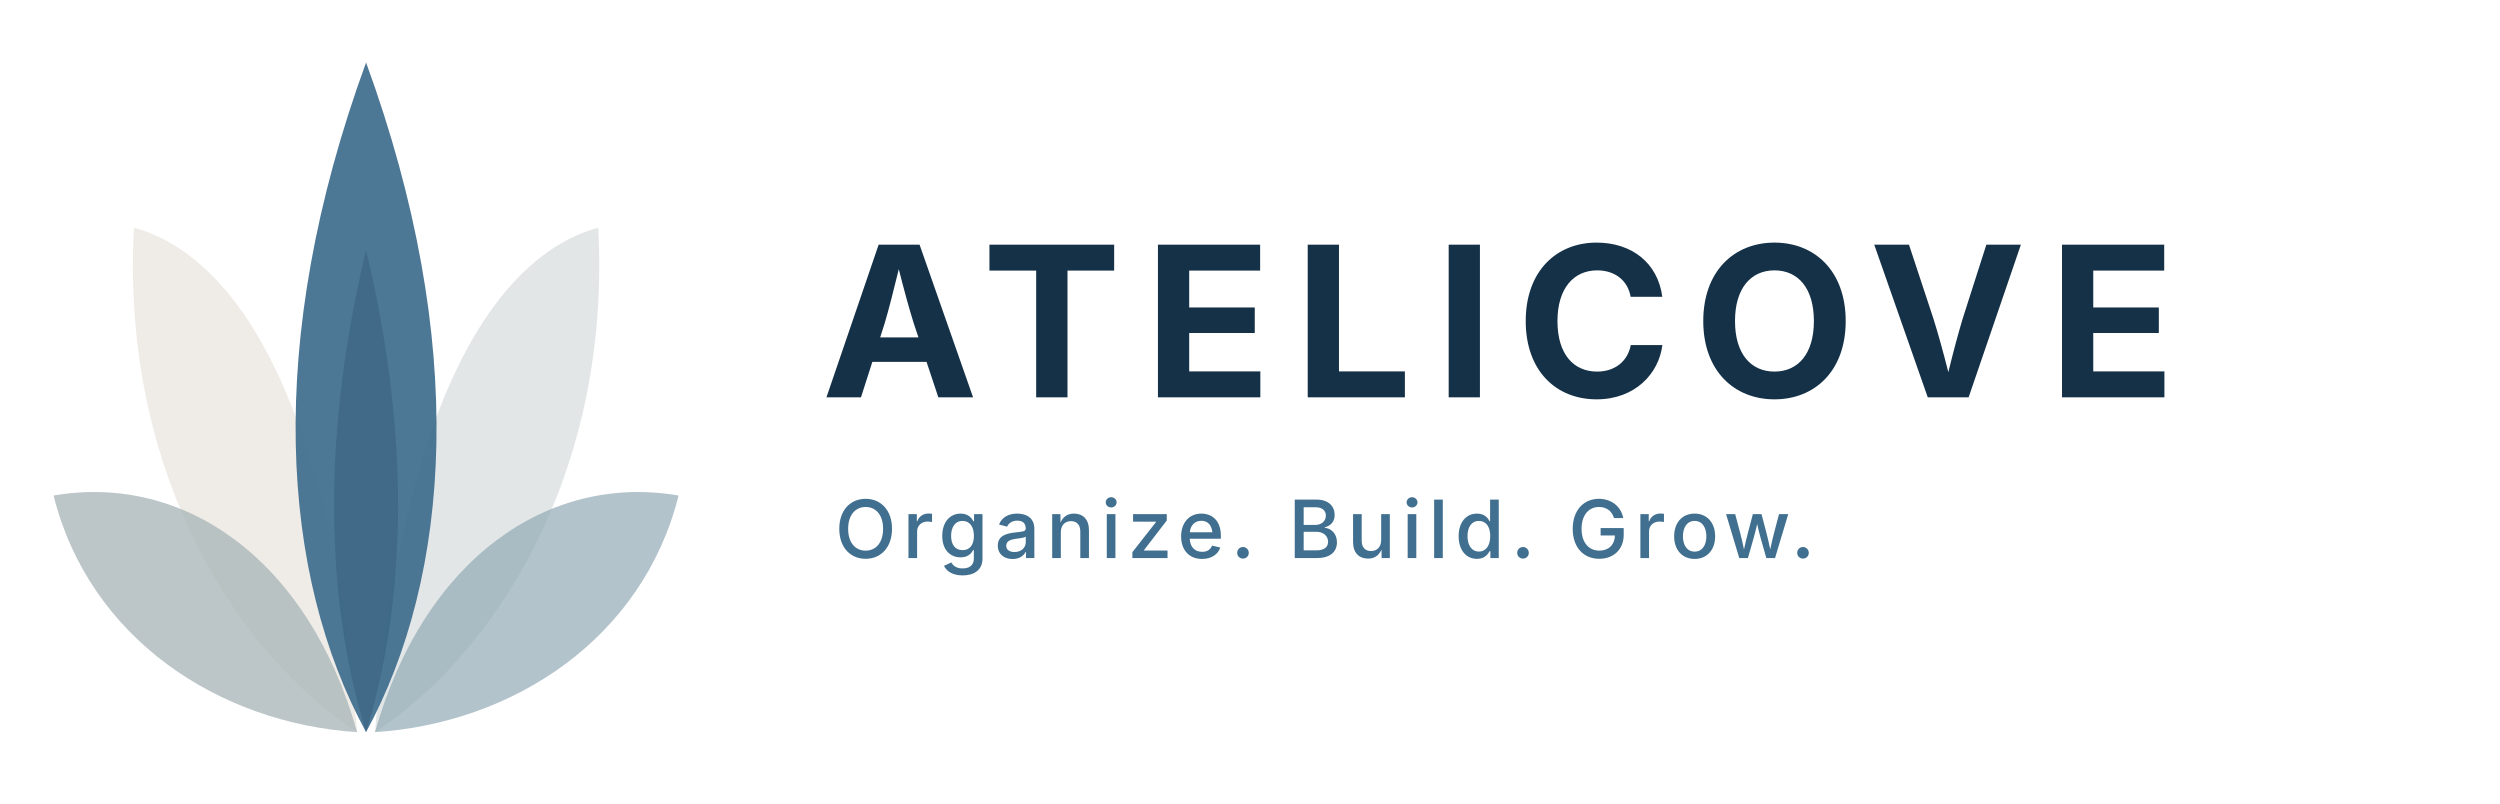
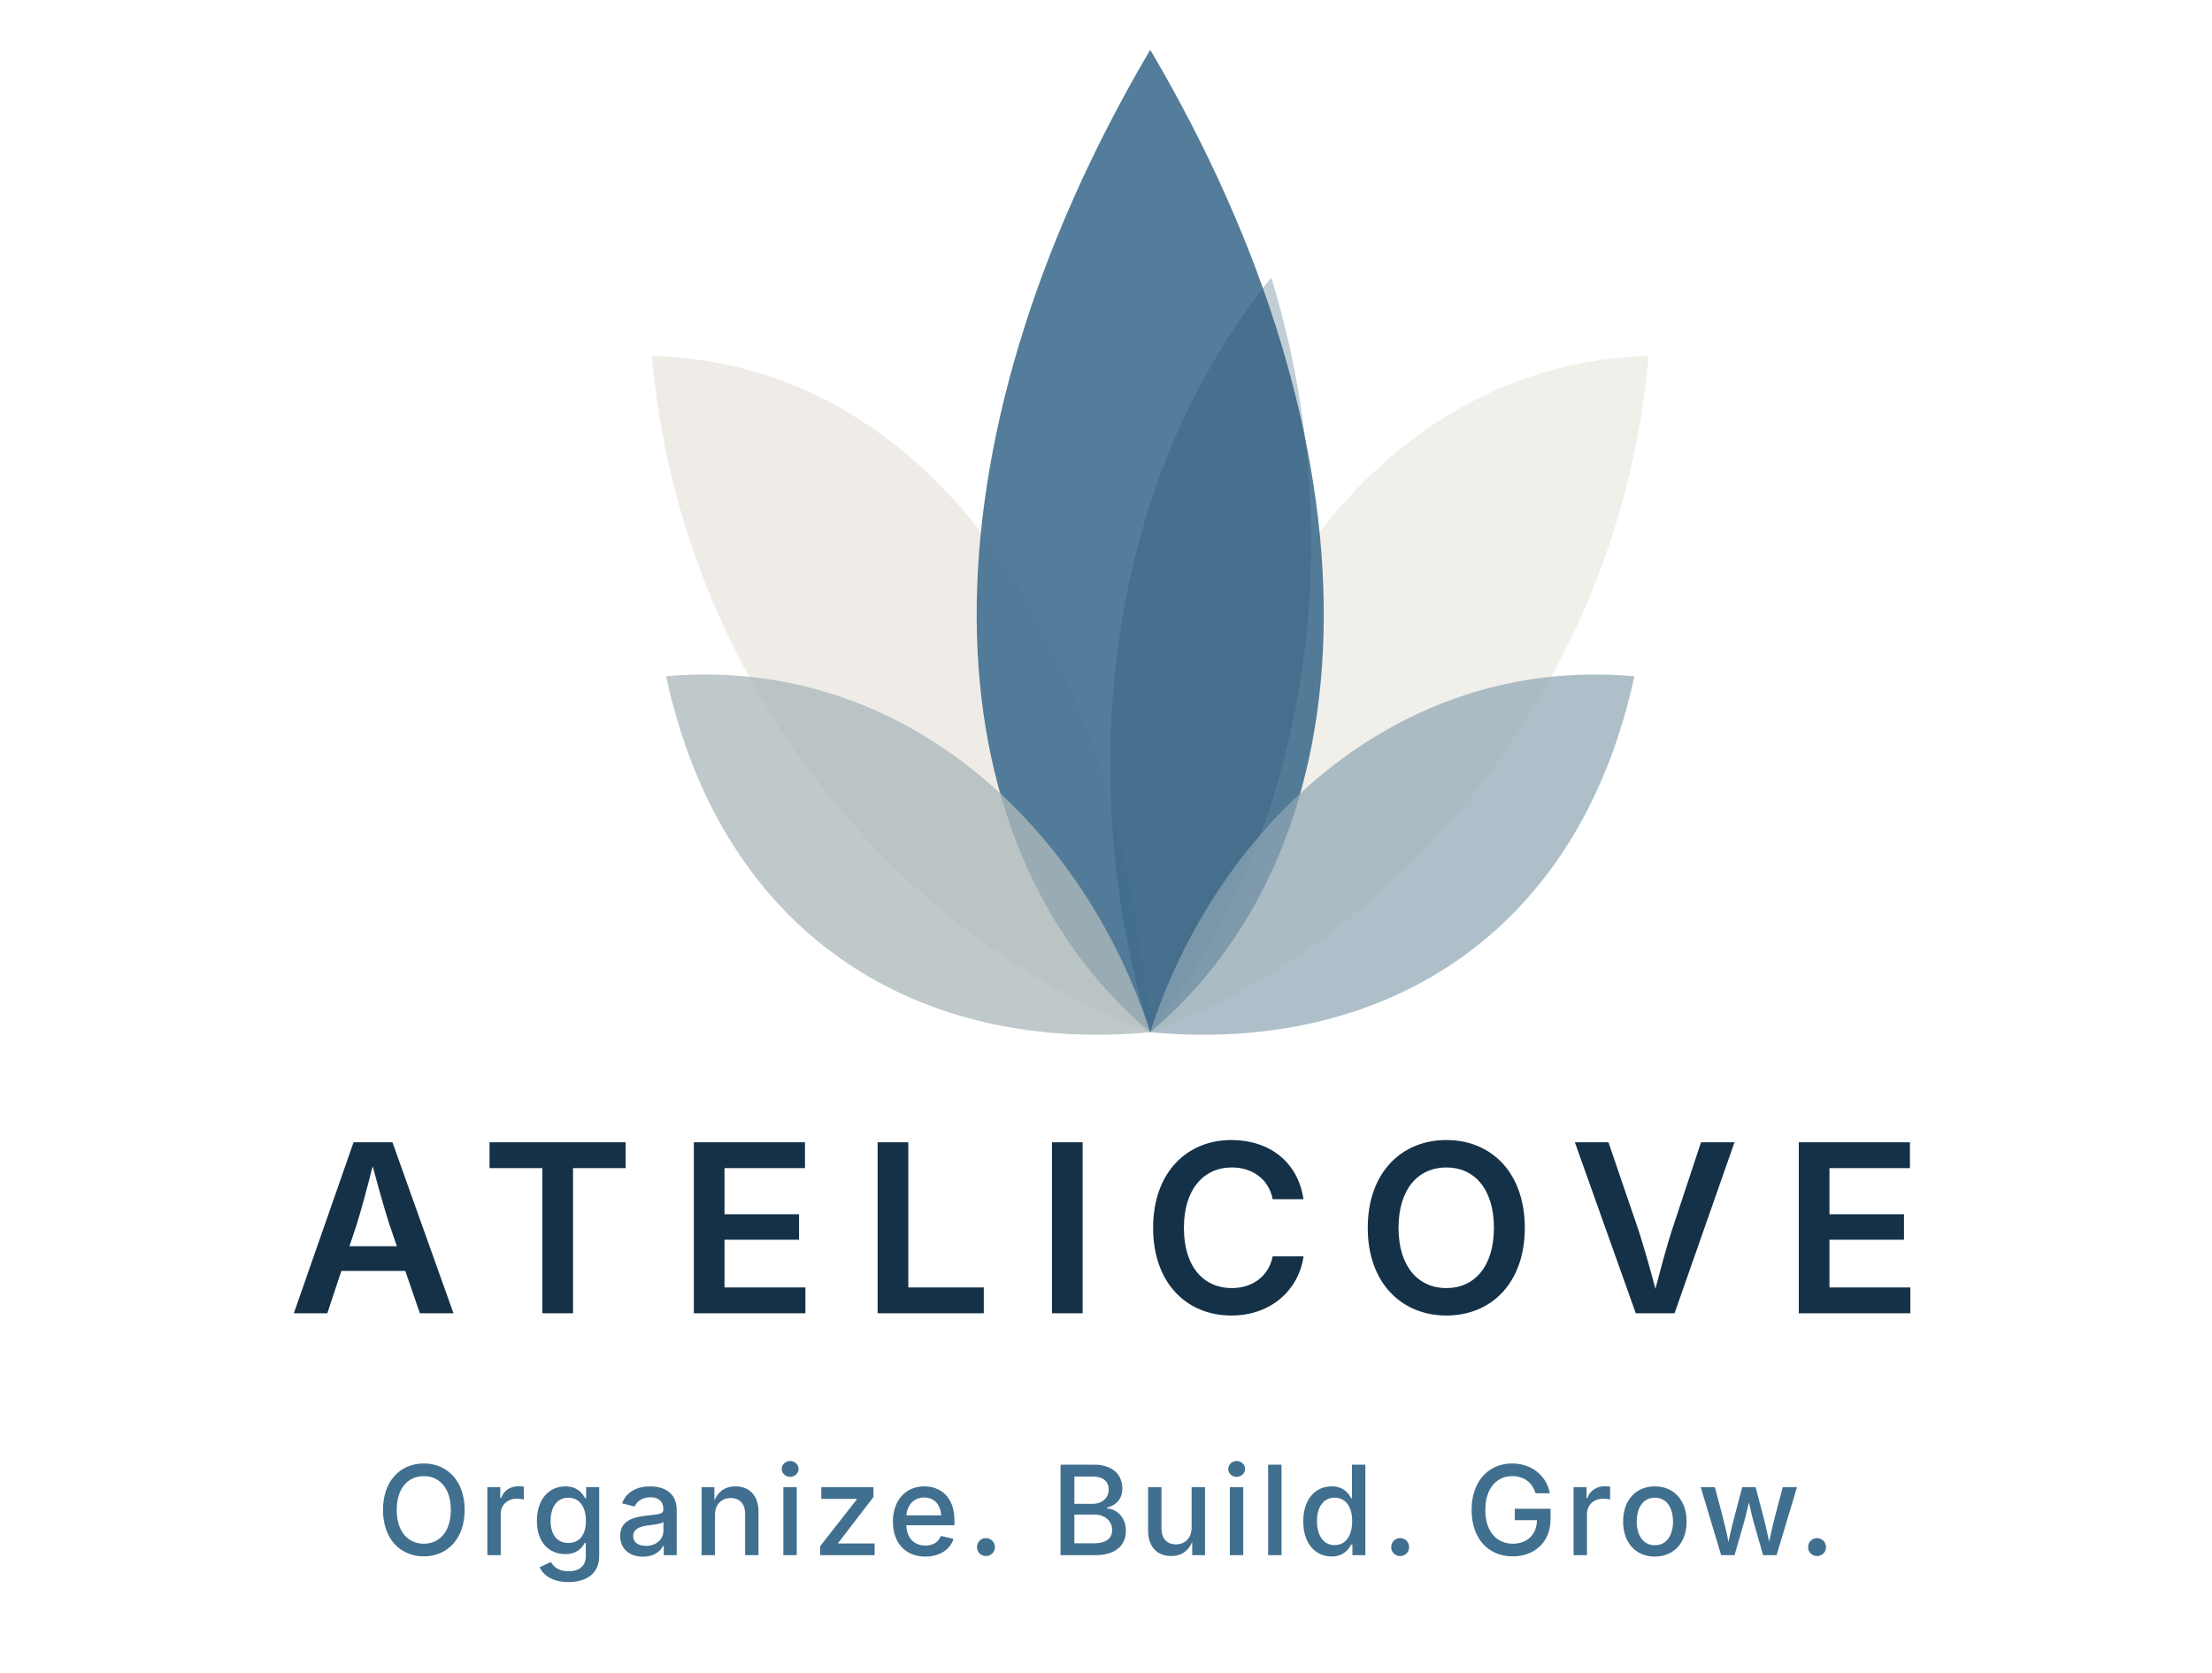
- <svg xmlns="http://www.w3.org/2000/svg" viewBox="0 0 560 180" role="img">
-   <g transform="translate(2)">
-     <path d="M78 164C52 147 25 107 28 51C50 57 72 88 78 164Z" fill="#EDEAE4" fill-opacity=".88" />
-     <path d="M82 164C108 147 135 107 132 51C110 57 88 88 82 164Z" fill="#ADB8BB" fill-opacity=".34" />
-     <path d="M78 164C47 162 18 143 10 111C39 106 67 125 78 164Z" fill="#ADB8BB" fill-opacity=".82" />
-     <path d="M82 164C113 162 142 143 150 111C121 106 93 125 82 164Z" fill="#8FA7B4" fill-opacity=".68" />
-     <path d="M80 164C61 129 57 77 80 14C103 77 99 129 80 164Z" fill="#416F8F" fill-opacity=".94" />
-     <path d="M80 164C72 138 69 102 80 56C91 102 88 138 80 164Z" fill="#274F6B" fill-opacity=".32" />
+ <svg xmlns="http://www.w3.org/2000/svg" viewBox="0 0 320 242" role="img">
+   <g transform="translate(84 -13.4) scale(1.03)">
+     <path d="M80 158C45 145 14 109 10 63C47 64 75 99 80 158Z" fill="#EDEAE4" fill-opacity=".88" />
+     <path d="M80 158C115 145 146 109 150 63C113 64 85 99 80 158Z" fill="#EDEAE4" fill-opacity=".76" />
+     <path d="M80 158C48 131 47 76 80 20C113 76 112 131 80 158Z" fill="#416F8F" fill-opacity=".90" />
+     <path d="M80 158C70 126 72 83 97 52C109 91 101 132 80 158Z" fill="#274F6B" fill-opacity=".28" />
+     <path d="M80 158C48 161 20 145 12 108C46 105 71 130 80 158Z" fill="#ADB8BB" fill-opacity=".78" />
+     <path d="M80 158C112 161 140 145 148 108C114 105 89 130 80 158Z" fill="#8FA7B4" fill-opacity=".72" />
  </g>
-   <text x="184" y="89" fill="#153147" font-family="'Plus Jakarta Sans', Inter, 'Segoe UI', Arial, sans-serif" font-size="47" font-weight="700" letter-spacing="5">ATELICOVE</text>
-   <text x="187" y="125" fill="#416F8F" font-family="'Plus Jakarta Sans', Inter, 'Segoe UI', Arial, sans-serif" font-size="18" font-weight="500" letter-spacing="1.4">Organize. Build. Grow.</text>
+   <text x="160" y="190" text-anchor="middle" fill="#153147" font-family="'Plus Jakarta Sans', Inter, 'Segoe UI', Arial, sans-serif" font-size="34" font-weight="600" letter-spacing="6">ATELICOVE</text>
+   <text x="160" y="225" text-anchor="middle" fill="#416F8F" font-family="'Plus Jakarta Sans', Inter, 'Segoe UI', Arial, sans-serif" font-size="18" font-weight="500" letter-spacing="1">Organize. Build. Grow.</text>
</svg>
